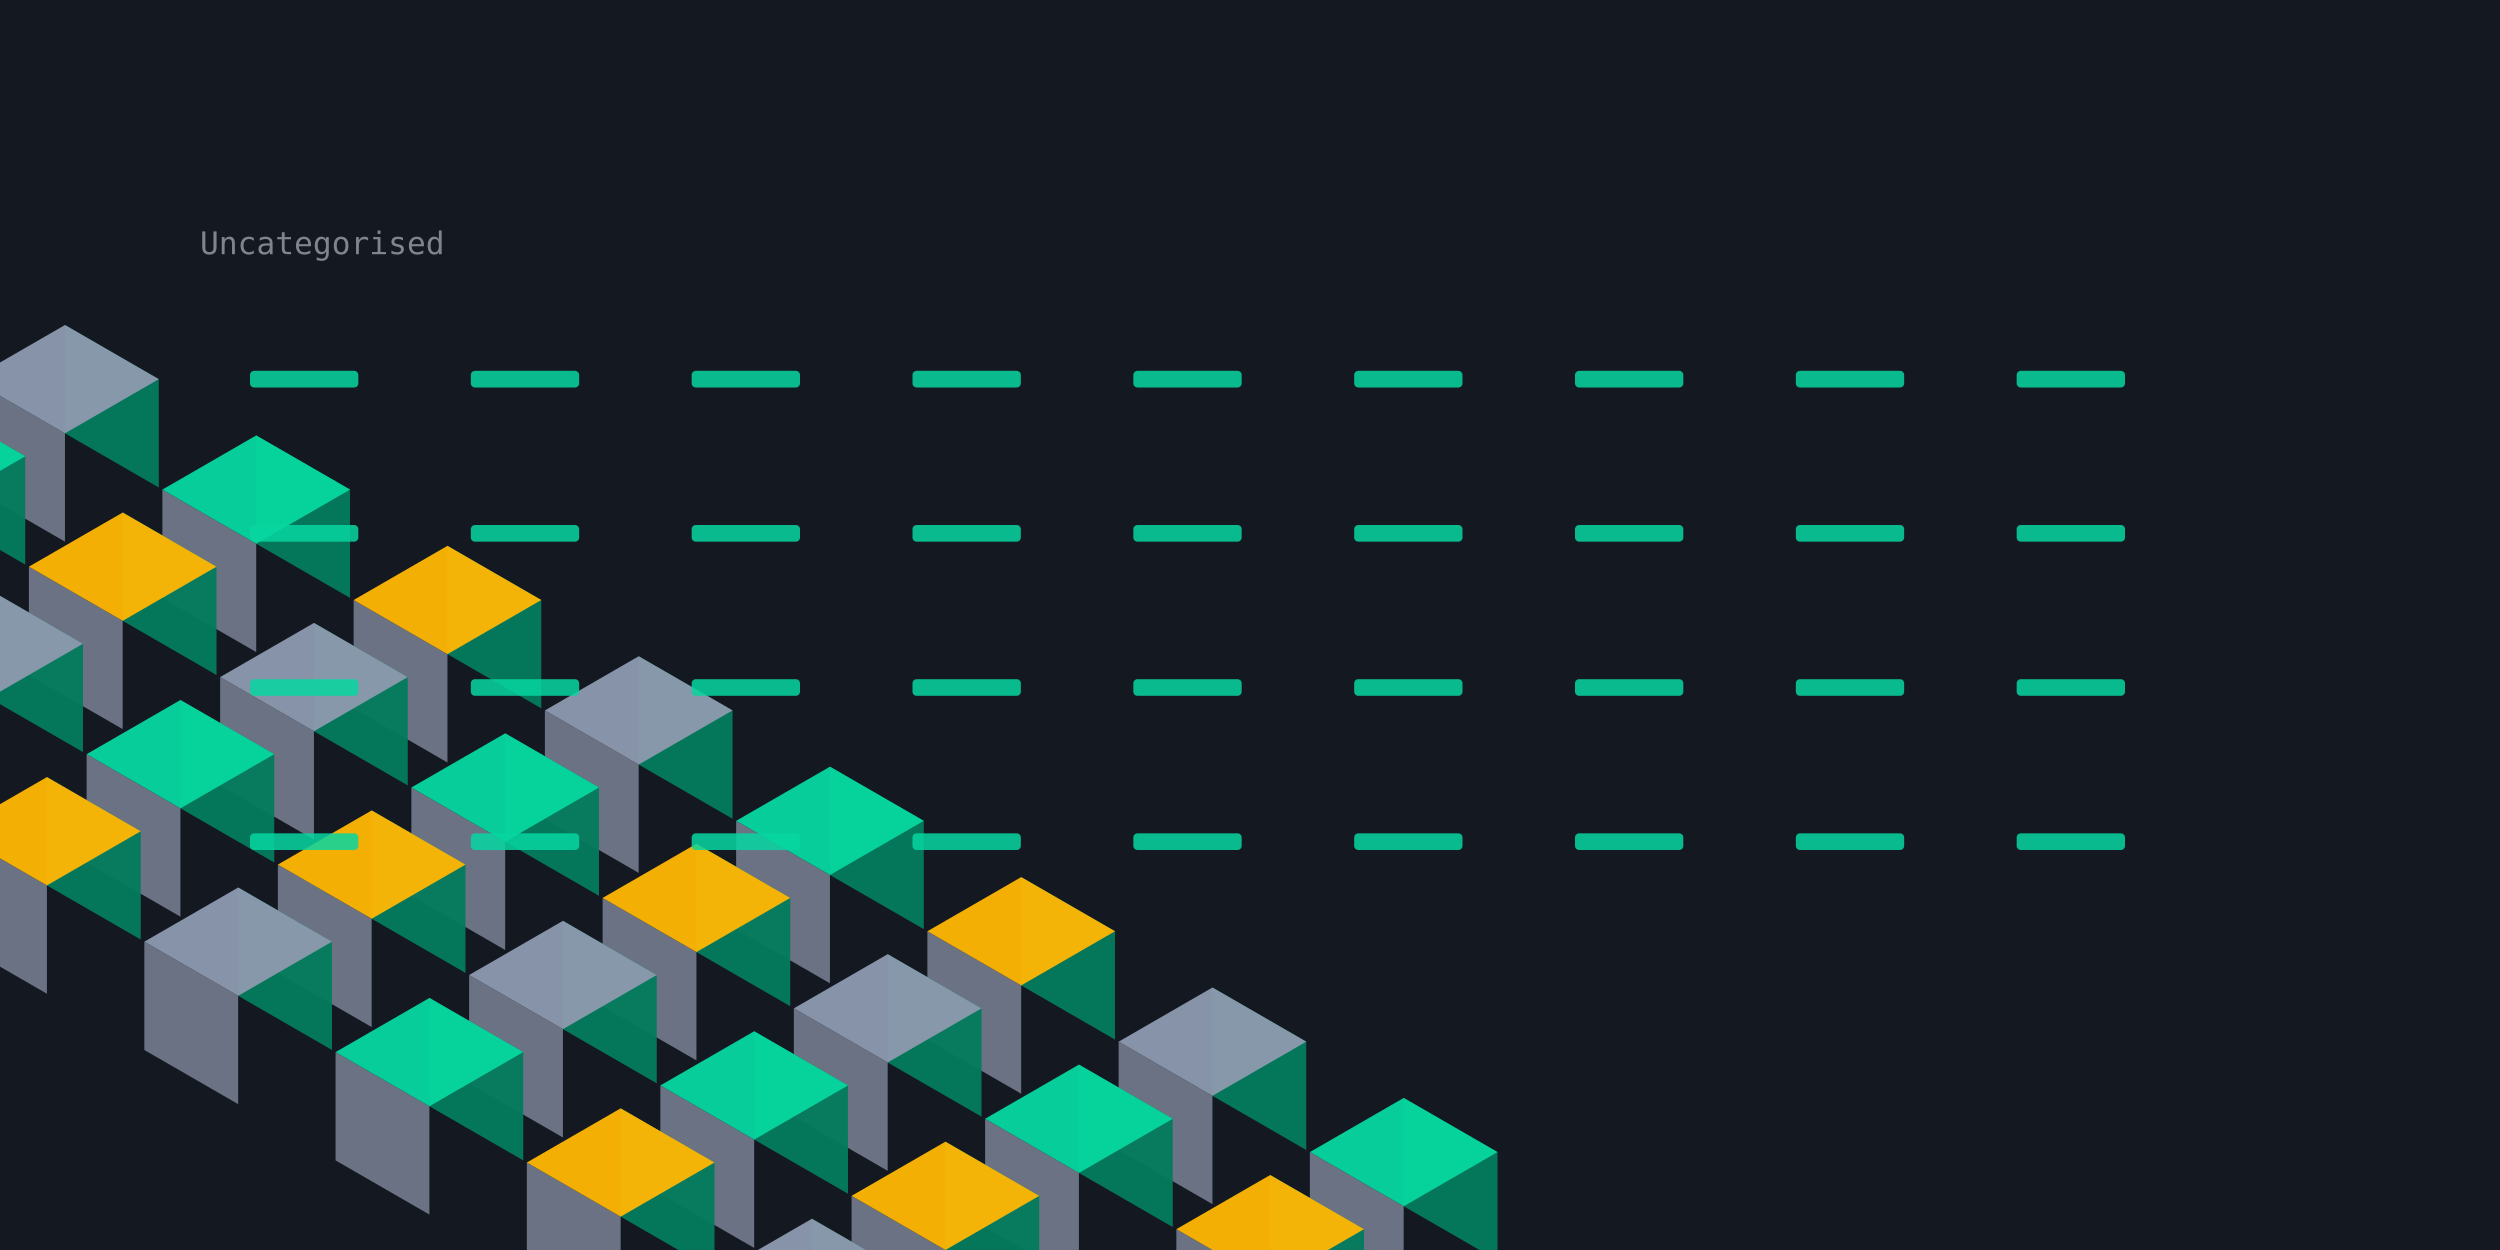
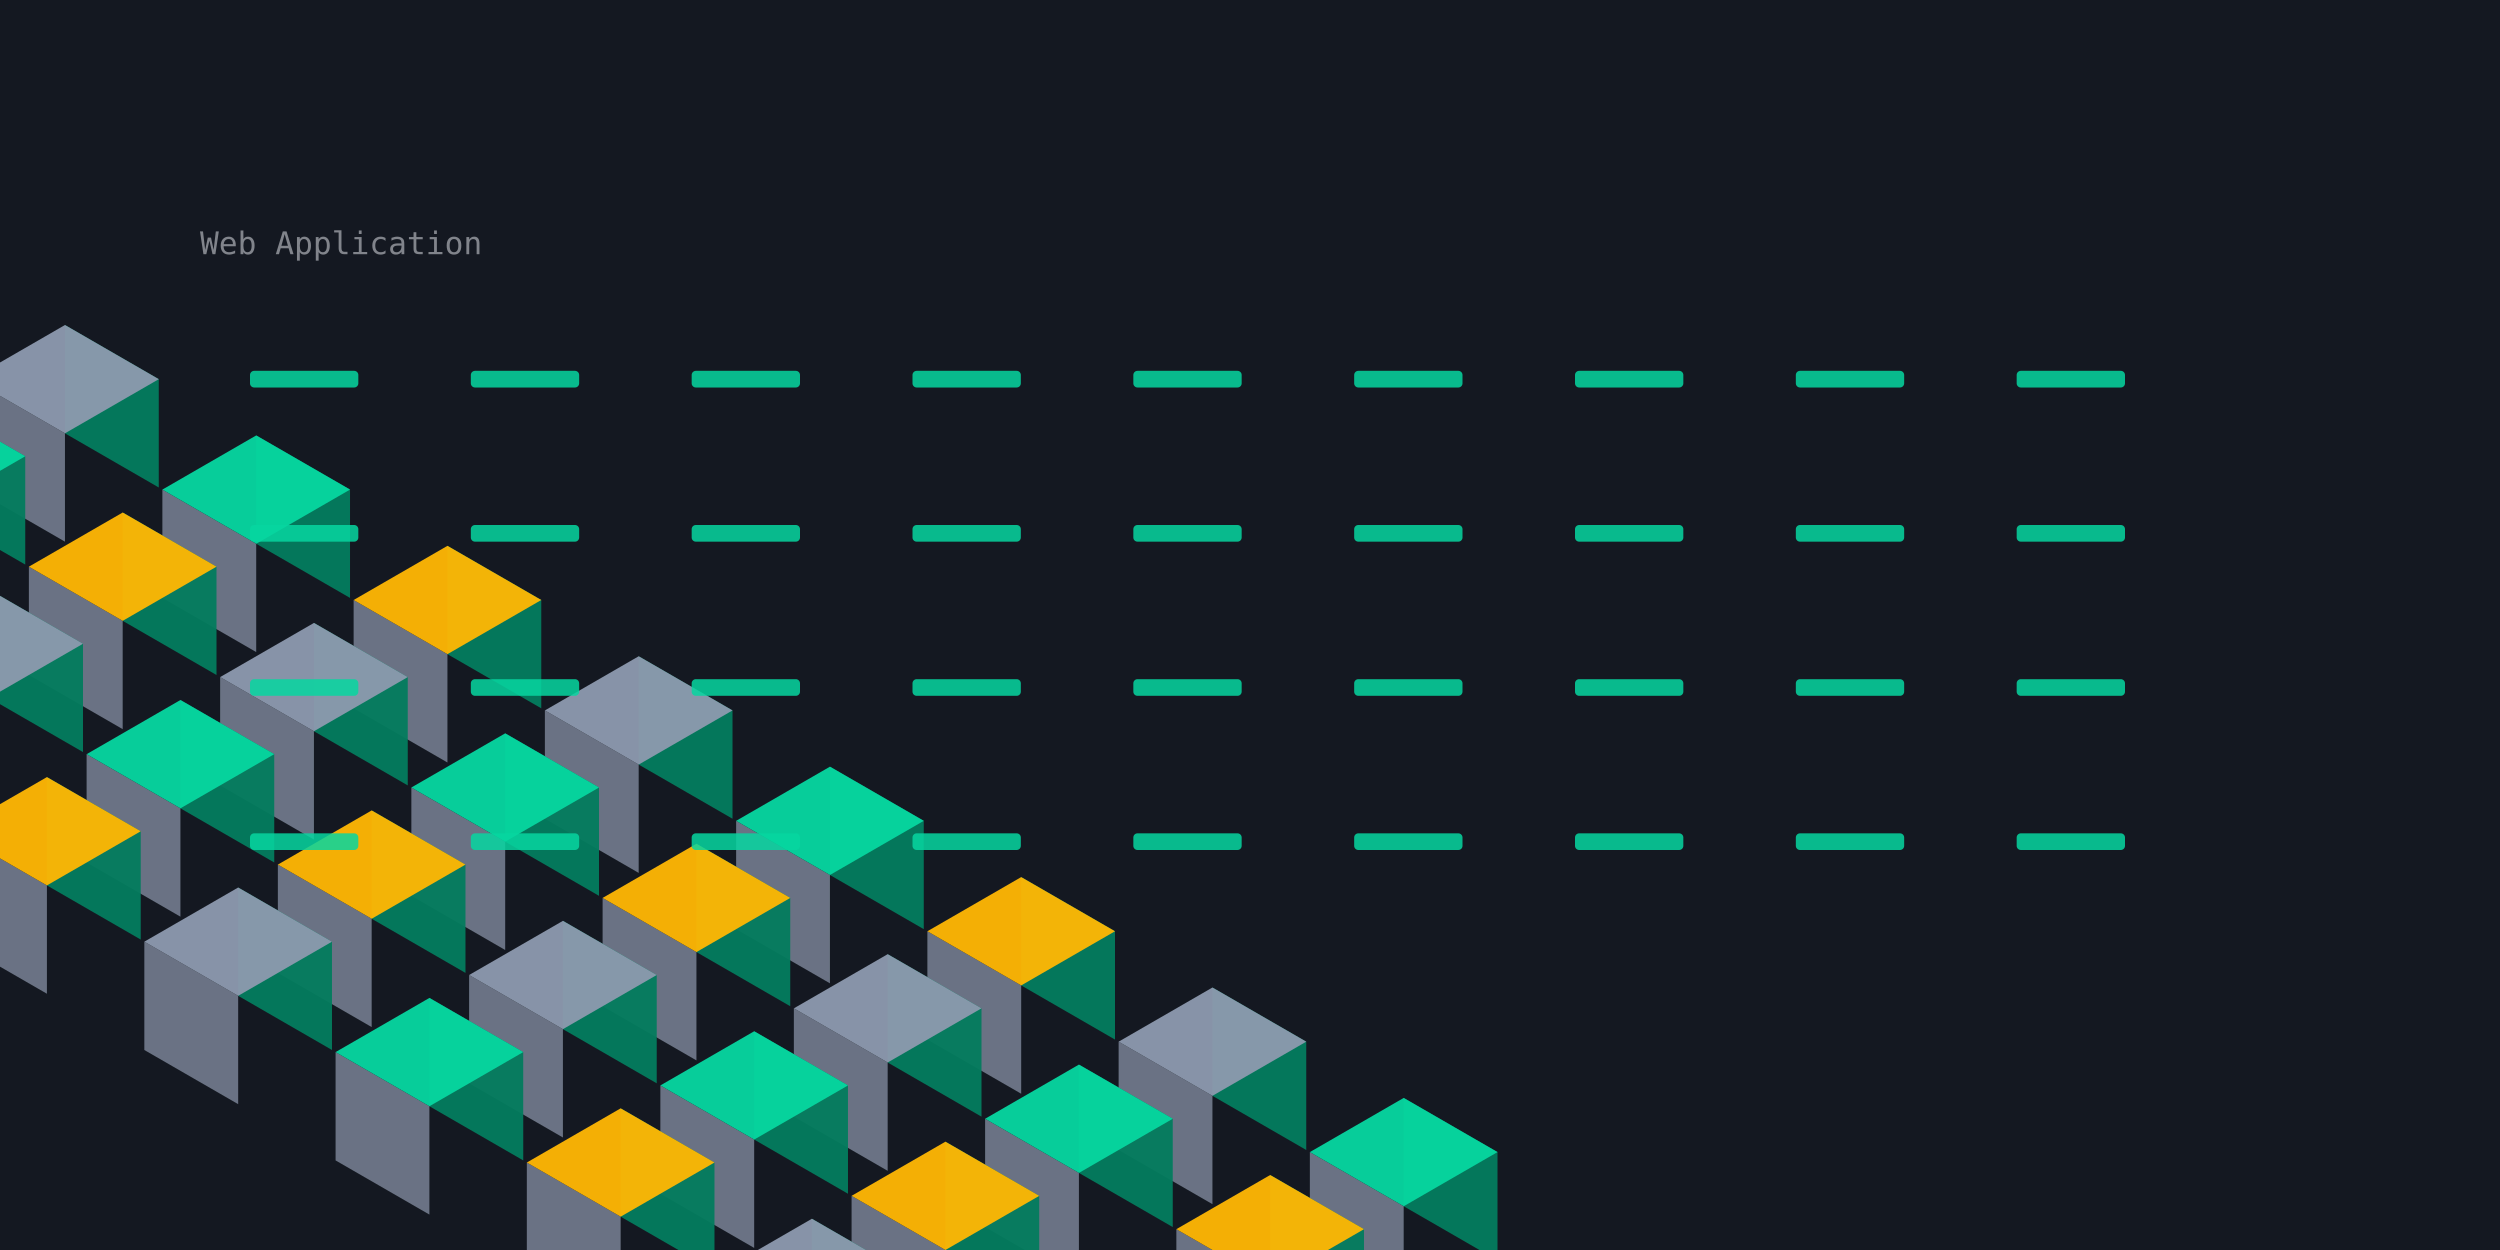
<svg xmlns="http://www.w3.org/2000/svg" viewBox="0 0 1200 600" width="1200" height="600" role="img" aria-label="nex-robotix domain model">
  <rect width="1200" height="600" fill="#141821" />
  <defs>
    <linearGradient id="gd" x1="0" y1="0" x2="1" y2="1">
      <stop offset="0%" stop-color="#ffb703" />
      <stop offset="100%" stop-color="#8d99ae" />
    </linearGradient>
  </defs>
  <g>
    <polygon points="-60.62,155.00 -15.59,181.00 -15.59,129.00 -60.62,103.00" fill="#037c5d" opacity="0.95" />
    <polygon points="-105.66,181.00 -60.62,207.00 -60.62,155.00 -105.66,129.00" fill="#6e7788" opacity="0.95" />
    <polygon points="-60.62,103.00 -15.59,129.00 -60.62,155.00 -105.66,129.00" fill="#ffb703" opacity="0.95" />
    <g>
      <rect x="120.00" y="178.00" width="52.00" height="8.00" rx="2.00" fill="#06d6a0" opacity="0.85" />
      <animateTransform attributeName="transform" type="translate" values="120.00,190.00 226.00,190.00" dur="5.182s" begin="0.0s" repeatCount="indefinite" />
    </g>
  </g>
  <g>
    <polygon points="31.18,208.00 76.21,234.00 76.21,182.00 31.18,156.00" fill="#037c5d" opacity="0.95" />
    <polygon points="-13.86,234.00 31.18,260.00 31.18,208.00 -13.86,182.00" fill="#6e7788" opacity="0.95" />
    <polygon points="31.18,156.00 76.21,182.00 31.18,208.00 -13.86,182.00" fill="#8d99ae" opacity="0.95" />
    <g>
      <rect x="226.00" y="178.00" width="52.00" height="8.00" rx="2.00" fill="#06d6a0" opacity="0.85" />
      <animateTransform attributeName="transform" type="translate" values="226.00,190.00 332.00,190.00" dur="5.182s" begin="0.12s" repeatCount="indefinite" />
    </g>
  </g>
  <g>
    <polygon points="122.98,261.00 168.01,287.00 168.01,235.00 122.98,209.00" fill="#037c5d" opacity="0.95" />
    <polygon points="77.94,287.00 122.98,313.00 122.98,261.00 77.94,235.00" fill="#6e7788" opacity="0.95" />
    <polygon points="122.98,209.00 168.01,235.00 122.98,261.00 77.94,235.00" fill="#06d6a0" opacity="0.95" />
    <g>
      <rect x="332.00" y="178.00" width="52.00" height="8.00" rx="2.00" fill="#06d6a0" opacity="0.85" />
      <animateTransform attributeName="transform" type="translate" values="332.00,190.00 438.00,190.00" dur="5.182s" begin="0.24s" repeatCount="indefinite" />
    </g>
  </g>
  <g>
    <polygon points="214.77,314.00 259.81,340.00 259.81,288.00 214.77,262.00" fill="#037c5d" opacity="0.95" />
    <polygon points="169.74,340.00 214.77,366.00 214.77,314.00 169.74,288.00" fill="#6e7788" opacity="0.95" />
    <polygon points="214.77,262.00 259.81,288.00 214.77,314.00 169.74,288.00" fill="#ffb703" opacity="0.95" />
    <g>
      <rect x="438.00" y="178.00" width="52.00" height="8.00" rx="2.00" fill="#06d6a0" opacity="0.85" />
      <animateTransform attributeName="transform" type="translate" values="438.00,190.00 544.00,190.00" dur="5.182s" begin="0.36s" repeatCount="indefinite" />
    </g>
  </g>
  <g>
    <polygon points="306.57,367.00 351.61,393.00 351.61,341.00 306.57,315.00" fill="#037c5d" opacity="0.95" />
    <polygon points="261.54,393.00 306.57,419.00 306.57,367.00 261.54,341.00" fill="#6e7788" opacity="0.95" />
    <polygon points="306.57,315.00 351.61,341.00 306.57,367.00 261.54,341.00" fill="#8d99ae" opacity="0.95" />
    <g>
      <rect x="544.00" y="178.00" width="52.00" height="8.00" rx="2.00" fill="#06d6a0" opacity="0.85" />
      <animateTransform attributeName="transform" type="translate" values="544.00,190.00 650.00,190.00" dur="5.182s" begin="0.48s" repeatCount="indefinite" />
    </g>
  </g>
  <g>
    <polygon points="398.37,420.00 443.41,446.00 443.41,394.00 398.37,368.00" fill="#037c5d" opacity="0.95" />
    <polygon points="353.34,446.00 398.37,472.00 398.37,420.00 353.34,394.00" fill="#6e7788" opacity="0.95" />
    <polygon points="398.37,368.00 443.41,394.00 398.37,420.00 353.34,394.00" fill="#06d6a0" opacity="0.95" />
    <g>
      <rect x="650.00" y="178.00" width="52.00" height="8.00" rx="2.00" fill="#06d6a0" opacity="0.85" />
      <animateTransform attributeName="transform" type="translate" values="650.00,190.00 756.00,190.00" dur="5.182s" begin="0.6s" repeatCount="indefinite" />
    </g>
  </g>
  <g>
    <polygon points="490.17,473.00 535.20,499.00 535.20,447.00 490.17,421.00" fill="#037c5d" opacity="0.95" />
    <polygon points="445.14,499.00 490.17,525.00 490.17,473.00 445.14,447.00" fill="#6e7788" opacity="0.95" />
    <polygon points="490.17,421.00 535.20,447.00 490.17,473.00 445.14,447.00" fill="#ffb703" opacity="0.95" />
    <g>
      <rect x="756.00" y="178.00" width="52.00" height="8.00" rx="2.00" fill="#06d6a0" opacity="0.85" />
      <animateTransform attributeName="transform" type="translate" values="756.00,190.00 862.00,190.00" dur="5.182s" begin="0.72s" repeatCount="indefinite" />
    </g>
  </g>
  <g>
    <polygon points="581.97,526.00 627.00,552.00 627.00,500.00 581.97,474.00" fill="#037c5d" opacity="0.95" />
    <polygon points="536.94,552.00 581.97,578.00 581.97,526.00 536.94,500.00" fill="#6e7788" opacity="0.95" />
    <polygon points="581.97,474.00 627.00,500.00 581.97,526.00 536.94,500.00" fill="#8d99ae" opacity="0.95" />
    <g>
      <rect x="862.00" y="178.00" width="52.00" height="8.00" rx="2.00" fill="#06d6a0" opacity="0.85" />
      <animateTransform attributeName="transform" type="translate" values="862.00,190.00 968.00,190.00" dur="5.182s" begin="0.84s" repeatCount="indefinite" />
    </g>
  </g>
  <g>
    <polygon points="673.77,579.00 718.80,605.00 718.80,553.00 673.77,527.00" fill="#037c5d" opacity="0.95" />
    <polygon points="628.73,605.00 673.77,631.00 673.77,579.00 628.73,553.00" fill="#6e7788" opacity="0.95" />
    <polygon points="673.77,527.00 718.80,553.00 673.77,579.00 628.73,553.00" fill="#06d6a0" opacity="0.95" />
    <g>
      <rect x="968.00" y="178.00" width="52.00" height="8.00" rx="2.00" fill="#06d6a0" opacity="0.85" />
      <animateTransform attributeName="transform" type="translate" values="968.00,190.00 1074.00,190.00" dur="5.182s" begin="0.96s" repeatCount="indefinite" />
    </g>
  </g>
  <g>
    <polygon points="-124.71,192.00 -79.67,218.00 -79.67,166.00 -124.71,140.00" fill="#037c5d" opacity="0.95" />
    <polygon points="-169.74,218.00 -124.71,244.00 -124.71,192.00 -169.74,166.00" fill="#6e7788" opacity="0.95" />
    <polygon points="-124.71,140.00 -79.67,166.00 -124.71,192.00 -169.74,166.00" fill="#8d99ae" opacity="0.95" />
    <g>
      <rect x="120.00" y="252.00" width="52.00" height="8.00" rx="2.00" fill="#06d6a0" opacity="0.85" />
      <animateTransform attributeName="transform" type="translate" values="120.00,264.00 226.00,264.00" dur="5.182s" begin="0.3s" repeatCount="indefinite" />
    </g>
  </g>
  <g>
    <polygon points="-32.91,245.00 12.12,271.00 12.12,219.00 -32.91,193.00" fill="#037c5d" opacity="0.95" />
    <polygon points="-77.94,271.00 -32.91,297.00 -32.91,245.00 -77.94,219.00" fill="#6e7788" opacity="0.95" />
    <polygon points="-32.91,193.00 12.12,219.00 -32.91,245.00 -77.94,219.00" fill="#06d6a0" opacity="0.95" />
    <g>
      <rect x="226.00" y="252.00" width="52.00" height="8.00" rx="2.00" fill="#06d6a0" opacity="0.85" />
      <animateTransform attributeName="transform" type="translate" values="226.00,264.00 332.00,264.00" dur="5.182s" begin="0.42s" repeatCount="indefinite" />
    </g>
  </g>
  <g>
    <polygon points="58.89,298.00 103.92,324.00 103.92,272.00 58.89,246.00" fill="#037c5d" opacity="0.95" />
    <polygon points="13.86,324.00 58.89,350.00 58.89,298.00 13.86,272.00" fill="#6e7788" opacity="0.95" />
    <polygon points="58.89,246.00 103.92,272.00 58.89,298.00 13.86,272.00" fill="#ffb703" opacity="0.95" />
    <g>
      <rect x="332.00" y="252.00" width="52.00" height="8.00" rx="2.00" fill="#06d6a0" opacity="0.85" />
      <animateTransform attributeName="transform" type="translate" values="332.00,264.00 438.00,264.00" dur="5.182s" begin="0.54s" repeatCount="indefinite" />
    </g>
  </g>
  <g>
    <polygon points="150.69,351.00 195.72,377.00 195.72,325.00 150.69,299.00" fill="#037c5d" opacity="0.95" />
    <polygon points="105.66,377.00 150.69,403.00 150.69,351.00 105.66,325.00" fill="#6e7788" opacity="0.95" />
    <polygon points="150.69,299.00 195.72,325.00 150.69,351.00 105.66,325.00" fill="#8d99ae" opacity="0.95" />
    <g>
      <rect x="438.00" y="252.00" width="52.00" height="8.00" rx="2.00" fill="#06d6a0" opacity="0.85" />
      <animateTransform attributeName="transform" type="translate" values="438.00,264.00 544.00,264.00" dur="5.182s" begin="0.66s" repeatCount="indefinite" />
    </g>
  </g>
  <g>
    <polygon points="242.49,404.00 287.52,430.00 287.52,378.00 242.49,352.00" fill="#037c5d" opacity="0.95" />
    <polygon points="197.45,430.00 242.49,456.00 242.49,404.00 197.45,378.00" fill="#6e7788" opacity="0.95" />
    <polygon points="242.49,352.00 287.52,378.00 242.49,404.00 197.45,378.00" fill="#06d6a0" opacity="0.95" />
    <g>
      <rect x="544.00" y="252.00" width="52.00" height="8.00" rx="2.00" fill="#06d6a0" opacity="0.85" />
      <animateTransform attributeName="transform" type="translate" values="544.00,264.00 650.00,264.00" dur="5.182s" begin="0.78s" repeatCount="indefinite" />
    </g>
  </g>
  <g>
    <polygon points="334.29,457.00 379.32,483.00 379.32,431.00 334.29,405.00" fill="#037c5d" opacity="0.95" />
    <polygon points="289.25,483.00 334.29,509.00 334.29,457.00 289.25,431.00" fill="#6e7788" opacity="0.95" />
    <polygon points="334.29,405.00 379.32,431.00 334.29,457.00 289.25,431.00" fill="#ffb703" opacity="0.95" />
    <g>
      <rect x="650.00" y="252.00" width="52.00" height="8.00" rx="2.00" fill="#06d6a0" opacity="0.85" />
      <animateTransform attributeName="transform" type="translate" values="650.00,264.00 756.00,264.00" dur="5.182s" begin="0.9s" repeatCount="indefinite" />
    </g>
  </g>
  <g>
    <polygon points="426.08,510.00 471.12,536.00 471.12,484.00 426.08,458.00" fill="#037c5d" opacity="0.95" />
    <polygon points="381.05,536.00 426.08,562.00 426.08,510.00 381.05,484.00" fill="#6e7788" opacity="0.95" />
    <polygon points="426.08,458.00 471.12,484.00 426.08,510.00 381.05,484.00" fill="#8d99ae" opacity="0.95" />
    <g>
      <rect x="756.00" y="252.00" width="52.00" height="8.00" rx="2.00" fill="#06d6a0" opacity="0.85" />
      <animateTransform attributeName="transform" type="translate" values="756.00,264.00 862.00,264.00" dur="5.182s" begin="1.02s" repeatCount="indefinite" />
    </g>
  </g>
  <g>
    <polygon points="517.88,563.00 562.92,589.00 562.92,537.00 517.88,511.00" fill="#037c5d" opacity="0.95" />
    <polygon points="472.85,589.00 517.88,615.00 517.88,563.00 472.85,537.00" fill="#6e7788" opacity="0.95" />
    <polygon points="517.88,511.00 562.92,537.00 517.88,563.00 472.85,537.00" fill="#06d6a0" opacity="0.95" />
    <g>
      <rect x="862.00" y="252.00" width="52.00" height="8.00" rx="2.00" fill="#06d6a0" opacity="0.85" />
      <animateTransform attributeName="transform" type="translate" values="862.00,264.00 968.00,264.00" dur="5.182s" begin="1.14s" repeatCount="indefinite" />
    </g>
  </g>
  <g>
    <polygon points="609.68,616.00 654.72,642.00 654.72,590.00 609.68,564.00" fill="#037c5d" opacity="0.95" />
    <polygon points="564.65,642.00 609.68,668.00 609.68,616.00 564.65,590.00" fill="#6e7788" opacity="0.95" />
    <polygon points="609.68,564.00 654.72,590.00 609.68,616.00 564.65,590.00" fill="#ffb703" opacity="0.95" />
    <g>
      <rect x="968.00" y="252.00" width="52.00" height="8.00" rx="2.00" fill="#06d6a0" opacity="0.85" />
      <animateTransform attributeName="transform" type="translate" values="968.00,264.00 1074.00,264.00" dur="5.182s" begin="1.26s" repeatCount="indefinite" />
    </g>
  </g>
  <g>
    <polygon points="-188.79,229.00 -143.76,255.00 -143.76,203.00 -188.79,177.00" fill="#037c5d" opacity="0.95" />
    <polygon points="-233.83,255.00 -188.79,281.00 -188.79,229.00 -233.83,203.00" fill="#6e7788" opacity="0.95" />
    <polygon points="-188.79,177.00 -143.76,203.00 -188.79,229.00 -233.83,203.00" fill="#06d6a0" opacity="0.95" />
    <g>
      <rect x="120.00" y="326.00" width="52.00" height="8.00" rx="2.00" fill="#06d6a0" opacity="0.85" />
      <animateTransform attributeName="transform" type="translate" values="120.00,338.00 226.00,338.00" dur="5.182s" begin="0.6s" repeatCount="indefinite" />
    </g>
  </g>
  <g>
    <polygon points="-96.99,282.00 -51.96,308.00 -51.96,256.00 -96.99,230.00" fill="#037c5d" opacity="0.95" />
    <polygon points="-142.03,308.00 -96.99,334.00 -96.99,282.00 -142.03,256.00" fill="#6e7788" opacity="0.95" />
    <polygon points="-96.99,230.00 -51.96,256.00 -96.99,282.00 -142.03,256.00" fill="#ffb703" opacity="0.95" />
    <g>
      <rect x="226.00" y="326.00" width="52.00" height="8.00" rx="2.00" fill="#06d6a0" opacity="0.85" />
      <animateTransform attributeName="transform" type="translate" values="226.00,338.00 332.00,338.00" dur="5.182s" begin="0.72s" repeatCount="indefinite" />
    </g>
  </g>
  <g>
    <polygon points="-5.20,335.00 39.84,361.00 39.84,309.00 -5.20,283.00" fill="#037c5d" opacity="0.95" />
    <polygon points="-50.23,361.00 -5.20,387.00 -5.20,335.00 -50.23,309.00" fill="#6e7788" opacity="0.95" />
    <polygon points="-5.20,283.00 39.84,309.00 -5.20,335.00 -50.23,309.00" fill="#8d99ae" opacity="0.95" />
    <g>
      <rect x="332.00" y="326.00" width="52.00" height="8.00" rx="2.00" fill="#06d6a0" opacity="0.85" />
      <animateTransform attributeName="transform" type="translate" values="332.00,338.00 438.00,338.00" dur="5.182s" begin="0.84s" repeatCount="indefinite" />
    </g>
  </g>
  <g>
    <polygon points="86.60,388.00 131.64,414.00 131.64,362.00 86.60,336.00" fill="#037c5d" opacity="0.95" />
    <polygon points="41.57,414.00 86.60,440.00 86.60,388.00 41.57,362.00" fill="#6e7788" opacity="0.95" />
    <polygon points="86.60,336.00 131.64,362.00 86.60,388.00 41.57,362.00" fill="#06d6a0" opacity="0.95" />
    <g>
      <rect x="438.00" y="326.00" width="52.00" height="8.00" rx="2.00" fill="#06d6a0" opacity="0.85" />
      <animateTransform attributeName="transform" type="translate" values="438.00,338.00 544.00,338.00" dur="5.182s" begin="0.96s" repeatCount="indefinite" />
    </g>
  </g>
  <g>
    <polygon points="178.40,441.00 223.43,467.00 223.43,415.00 178.40,389.00" fill="#037c5d" opacity="0.95" />
    <polygon points="133.37,467.00 178.40,493.00 178.40,441.00 133.37,415.00" fill="#6e7788" opacity="0.95" />
    <polygon points="178.40,389.00 223.43,415.00 178.40,441.00 133.37,415.00" fill="#ffb703" opacity="0.95" />
    <g>
      <rect x="544.00" y="326.00" width="52.00" height="8.00" rx="2.00" fill="#06d6a0" opacity="0.85" />
      <animateTransform attributeName="transform" type="translate" values="544.00,338.00 650.00,338.00" dur="5.182s" begin="1.08s" repeatCount="indefinite" />
    </g>
  </g>
  <g>
    <polygon points="270.20,494.00 315.23,520.00 315.23,468.00 270.20,442.00" fill="#037c5d" opacity="0.95" />
    <polygon points="225.17,520.00 270.20,546.00 270.20,494.00 225.17,468.00" fill="#6e7788" opacity="0.95" />
    <polygon points="270.20,442.00 315.23,468.00 270.20,494.00 225.17,468.00" fill="#8d99ae" opacity="0.95" />
    <g>
      <rect x="650.00" y="326.00" width="52.00" height="8.00" rx="2.00" fill="#06d6a0" opacity="0.85" />
      <animateTransform attributeName="transform" type="translate" values="650.00,338.00 756.00,338.00" dur="5.182s" begin="1.2s" repeatCount="indefinite" />
    </g>
  </g>
  <g>
    <polygon points="362.00,547.00 407.03,573.00 407.03,521.00 362.00,495.00" fill="#037c5d" opacity="0.95" />
    <polygon points="316.97,573.00 362.00,599.00 362.00,547.00 316.97,521.00" fill="#6e7788" opacity="0.95" />
    <polygon points="362.00,495.00 407.03,521.00 362.00,547.00 316.97,521.00" fill="#06d6a0" opacity="0.95" />
    <g>
      <rect x="756.00" y="326.00" width="52.00" height="8.00" rx="2.00" fill="#06d6a0" opacity="0.85" />
      <animateTransform attributeName="transform" type="translate" values="756.00,338.00 862.00,338.00" dur="5.182s" begin="1.32s" repeatCount="indefinite" />
    </g>
  </g>
  <g>
    <polygon points="453.80,600.00 498.83,626.00 498.83,574.00 453.80,548.00" fill="#037c5d" opacity="0.95" />
    <polygon points="408.76,626.00 453.80,652.00 453.80,600.00 408.76,574.00" fill="#6e7788" opacity="0.95" />
    <polygon points="453.80,548.00 498.83,574.00 453.80,600.00 408.76,574.00" fill="#ffb703" opacity="0.95" />
    <g>
      <rect x="862.00" y="326.00" width="52.00" height="8.00" rx="2.00" fill="#06d6a0" opacity="0.85" />
      <animateTransform attributeName="transform" type="translate" values="862.00,338.00 968.00,338.00" dur="5.182s" begin="1.44s" repeatCount="indefinite" />
    </g>
  </g>
  <g>
    <polygon points="545.60,653.00 590.63,679.00 590.63,627.00 545.60,601.00" fill="#037c5d" opacity="0.95" />
    <polygon points="500.56,679.00 545.60,705.00 545.60,653.00 500.56,627.00" fill="#6e7788" opacity="0.95" />
    <polygon points="545.60,601.00 590.63,627.00 545.60,653.00 500.56,627.00" fill="#8d99ae" opacity="0.95" />
    <g>
      <rect x="968.00" y="326.00" width="52.00" height="8.00" rx="2.00" fill="#06d6a0" opacity="0.85" />
      <animateTransform attributeName="transform" type="translate" values="968.00,338.00 1074.00,338.00" dur="5.182s" begin="1.56s" repeatCount="indefinite" />
    </g>
  </g>
  <g>
    <polygon points="-252.88,266.00 -207.85,292.00 -207.85,240.00 -252.88,214.00" fill="#037c5d" opacity="0.95" />
    <polygon points="-297.91,292.00 -252.88,318.00 -252.88,266.00 -297.91,240.00" fill="#6e7788" opacity="0.95" />
    <polygon points="-252.88,214.00 -207.85,240.00 -252.88,266.00 -297.91,240.00" fill="#ffb703" opacity="0.95" />
    <g>
      <rect x="120.00" y="400.00" width="52.00" height="8.00" rx="2.00" fill="#06d6a0" opacity="0.85" />
      <animateTransform attributeName="transform" type="translate" values="120.00,412.00 226.00,412.00" dur="5.182s" begin="0.9s" repeatCount="indefinite" />
    </g>
  </g>
  <g>
    <polygon points="-161.08,319.00 -116.05,345.00 -116.05,293.00 -161.08,267.00" fill="#037c5d" opacity="0.95" />
    <polygon points="-206.11,345.00 -161.08,371.00 -161.08,319.00 -206.11,293.00" fill="#6e7788" opacity="0.95" />
    <polygon points="-161.08,267.00 -116.05,293.00 -161.08,319.00 -206.11,293.00" fill="#8d99ae" opacity="0.95" />
    <g>
      <rect x="226.00" y="400.00" width="52.00" height="8.00" rx="2.00" fill="#06d6a0" opacity="0.85" />
      <animateTransform attributeName="transform" type="translate" values="226.00,412.00 332.00,412.00" dur="5.182s" begin="1.02s" repeatCount="indefinite" />
    </g>
  </g>
  <g>
    <polygon points="-69.28,372.00 -24.25,398.00 -24.25,346.00 -69.28,320.00" fill="#037c5d" opacity="0.95" />
    <polygon points="-114.32,398.00 -69.28,424.00 -69.28,372.00 -114.32,346.00" fill="#6e7788" opacity="0.95" />
    <polygon points="-69.28,320.00 -24.25,346.00 -69.28,372.00 -114.32,346.00" fill="#06d6a0" opacity="0.95" />
    <g>
      <rect x="332.00" y="400.00" width="52.00" height="8.00" rx="2.00" fill="#06d6a0" opacity="0.85" />
      <animateTransform attributeName="transform" type="translate" values="332.00,412.00 438.00,412.00" dur="5.182s" begin="1.14s" repeatCount="indefinite" />
    </g>
  </g>
  <g>
    <polygon points="22.52,425.00 67.55,451.00 67.55,399.00 22.52,373.00" fill="#037c5d" opacity="0.95" />
    <polygon points="-22.52,451.00 22.52,477.00 22.52,425.00 -22.52,399.00" fill="#6e7788" opacity="0.95" />
    <polygon points="22.52,373.00 67.55,399.00 22.52,425.00 -22.52,399.00" fill="#ffb703" opacity="0.95" />
    <g>
      <rect x="438.00" y="400.00" width="52.00" height="8.00" rx="2.00" fill="#06d6a0" opacity="0.85" />
      <animateTransform attributeName="transform" type="translate" values="438.00,412.00 544.00,412.00" dur="5.182s" begin="1.26s" repeatCount="indefinite" />
    </g>
  </g>
  <g>
    <polygon points="114.32,478.00 159.35,504.00 159.35,452.00 114.32,426.00" fill="#037c5d" opacity="0.95" />
    <polygon points="69.28,504.00 114.32,530.00 114.32,478.00 69.28,452.00" fill="#6e7788" opacity="0.95" />
    <polygon points="114.32,426.00 159.35,452.00 114.32,478.00 69.28,452.00" fill="#8d99ae" opacity="0.95" />
    <g>
      <rect x="544.00" y="400.00" width="52.00" height="8.00" rx="2.00" fill="#06d6a0" opacity="0.85" />
      <animateTransform attributeName="transform" type="translate" values="544.00,412.00 650.00,412.00" dur="5.182s" begin="1.38s" repeatCount="indefinite" />
    </g>
  </g>
  <g>
    <polygon points="206.11,531.00 251.15,557.00 251.15,505.00 206.11,479.00" fill="#037c5d" opacity="0.95" />
    <polygon points="161.08,557.00 206.11,583.00 206.11,531.00 161.08,505.00" fill="#6e7788" opacity="0.95" />
    <polygon points="206.11,479.00 251.15,505.00 206.11,531.00 161.08,505.00" fill="#06d6a0" opacity="0.95" />
    <g>
      <rect x="650.00" y="400.00" width="52.00" height="8.00" rx="2.00" fill="#06d6a0" opacity="0.85" />
      <animateTransform attributeName="transform" type="translate" values="650.00,412.00 756.00,412.00" dur="5.182s" begin="1.5s" repeatCount="indefinite" />
    </g>
  </g>
  <g>
    <polygon points="297.91,584.00 342.95,610.00 342.95,558.00 297.91,532.00" fill="#037c5d" opacity="0.95" />
    <polygon points="252.88,610.00 297.91,636.00 297.91,584.00 252.88,558.00" fill="#6e7788" opacity="0.95" />
    <polygon points="297.91,532.00 342.95,558.00 297.91,584.00 252.88,558.00" fill="#ffb703" opacity="0.95" />
    <g>
      <rect x="756.00" y="400.00" width="52.00" height="8.00" rx="2.00" fill="#06d6a0" opacity="0.85" />
      <animateTransform attributeName="transform" type="translate" values="756.00,412.00 862.00,412.00" dur="5.182s" begin="1.62s" repeatCount="indefinite" />
    </g>
  </g>
  <g>
    <polygon points="389.71,637.00 434.74,663.00 434.74,611.00 389.71,585.00" fill="#037c5d" opacity="0.95" />
    <polygon points="344.68,663.00 389.71,689.00 389.71,637.00 344.68,611.00" fill="#6e7788" opacity="0.95" />
    <polygon points="389.71,585.00 434.74,611.00 389.71,637.00 344.68,611.00" fill="#8d99ae" opacity="0.95" />
    <g>
      <rect x="862.00" y="400.00" width="52.00" height="8.00" rx="2.00" fill="#06d6a0" opacity="0.85" />
      <animateTransform attributeName="transform" type="translate" values="862.00,412.00 968.00,412.00" dur="5.182s" begin="1.74s" repeatCount="indefinite" />
    </g>
  </g>
  <g>
    <polygon points="481.51,690.00 526.54,716.00 526.54,664.00 481.51,638.00" fill="#037c5d" opacity="0.95" />
    <polygon points="436.48,716.00 481.51,742.00 481.51,690.00 436.48,664.00" fill="#6e7788" opacity="0.95" />
    <polygon points="481.51,638.00 526.54,664.00 481.51,690.00 436.48,664.00" fill="#06d6a0" opacity="0.95" />
    <g>
      <rect x="968.00" y="400.00" width="52.00" height="8.00" rx="2.00" fill="#06d6a0" opacity="0.85" />
      <animateTransform attributeName="transform" type="translate" values="968.00,412.00 1074.00,412.00" dur="5.182s" begin="1.86s" repeatCount="indefinite" />
    </g>
  </g>
-   <text x="96" y="122" font-family="ui-monospace,Menlo,monospace" font-size="15" fill="rgba(238,241,246,0.500)">Uncategorised</text>
+   <text x="96" y="122" font-family="ui-monospace,Menlo,monospace" font-size="15" fill="rgba(238,241,246,0.500)">Web Application</text>
</svg>
